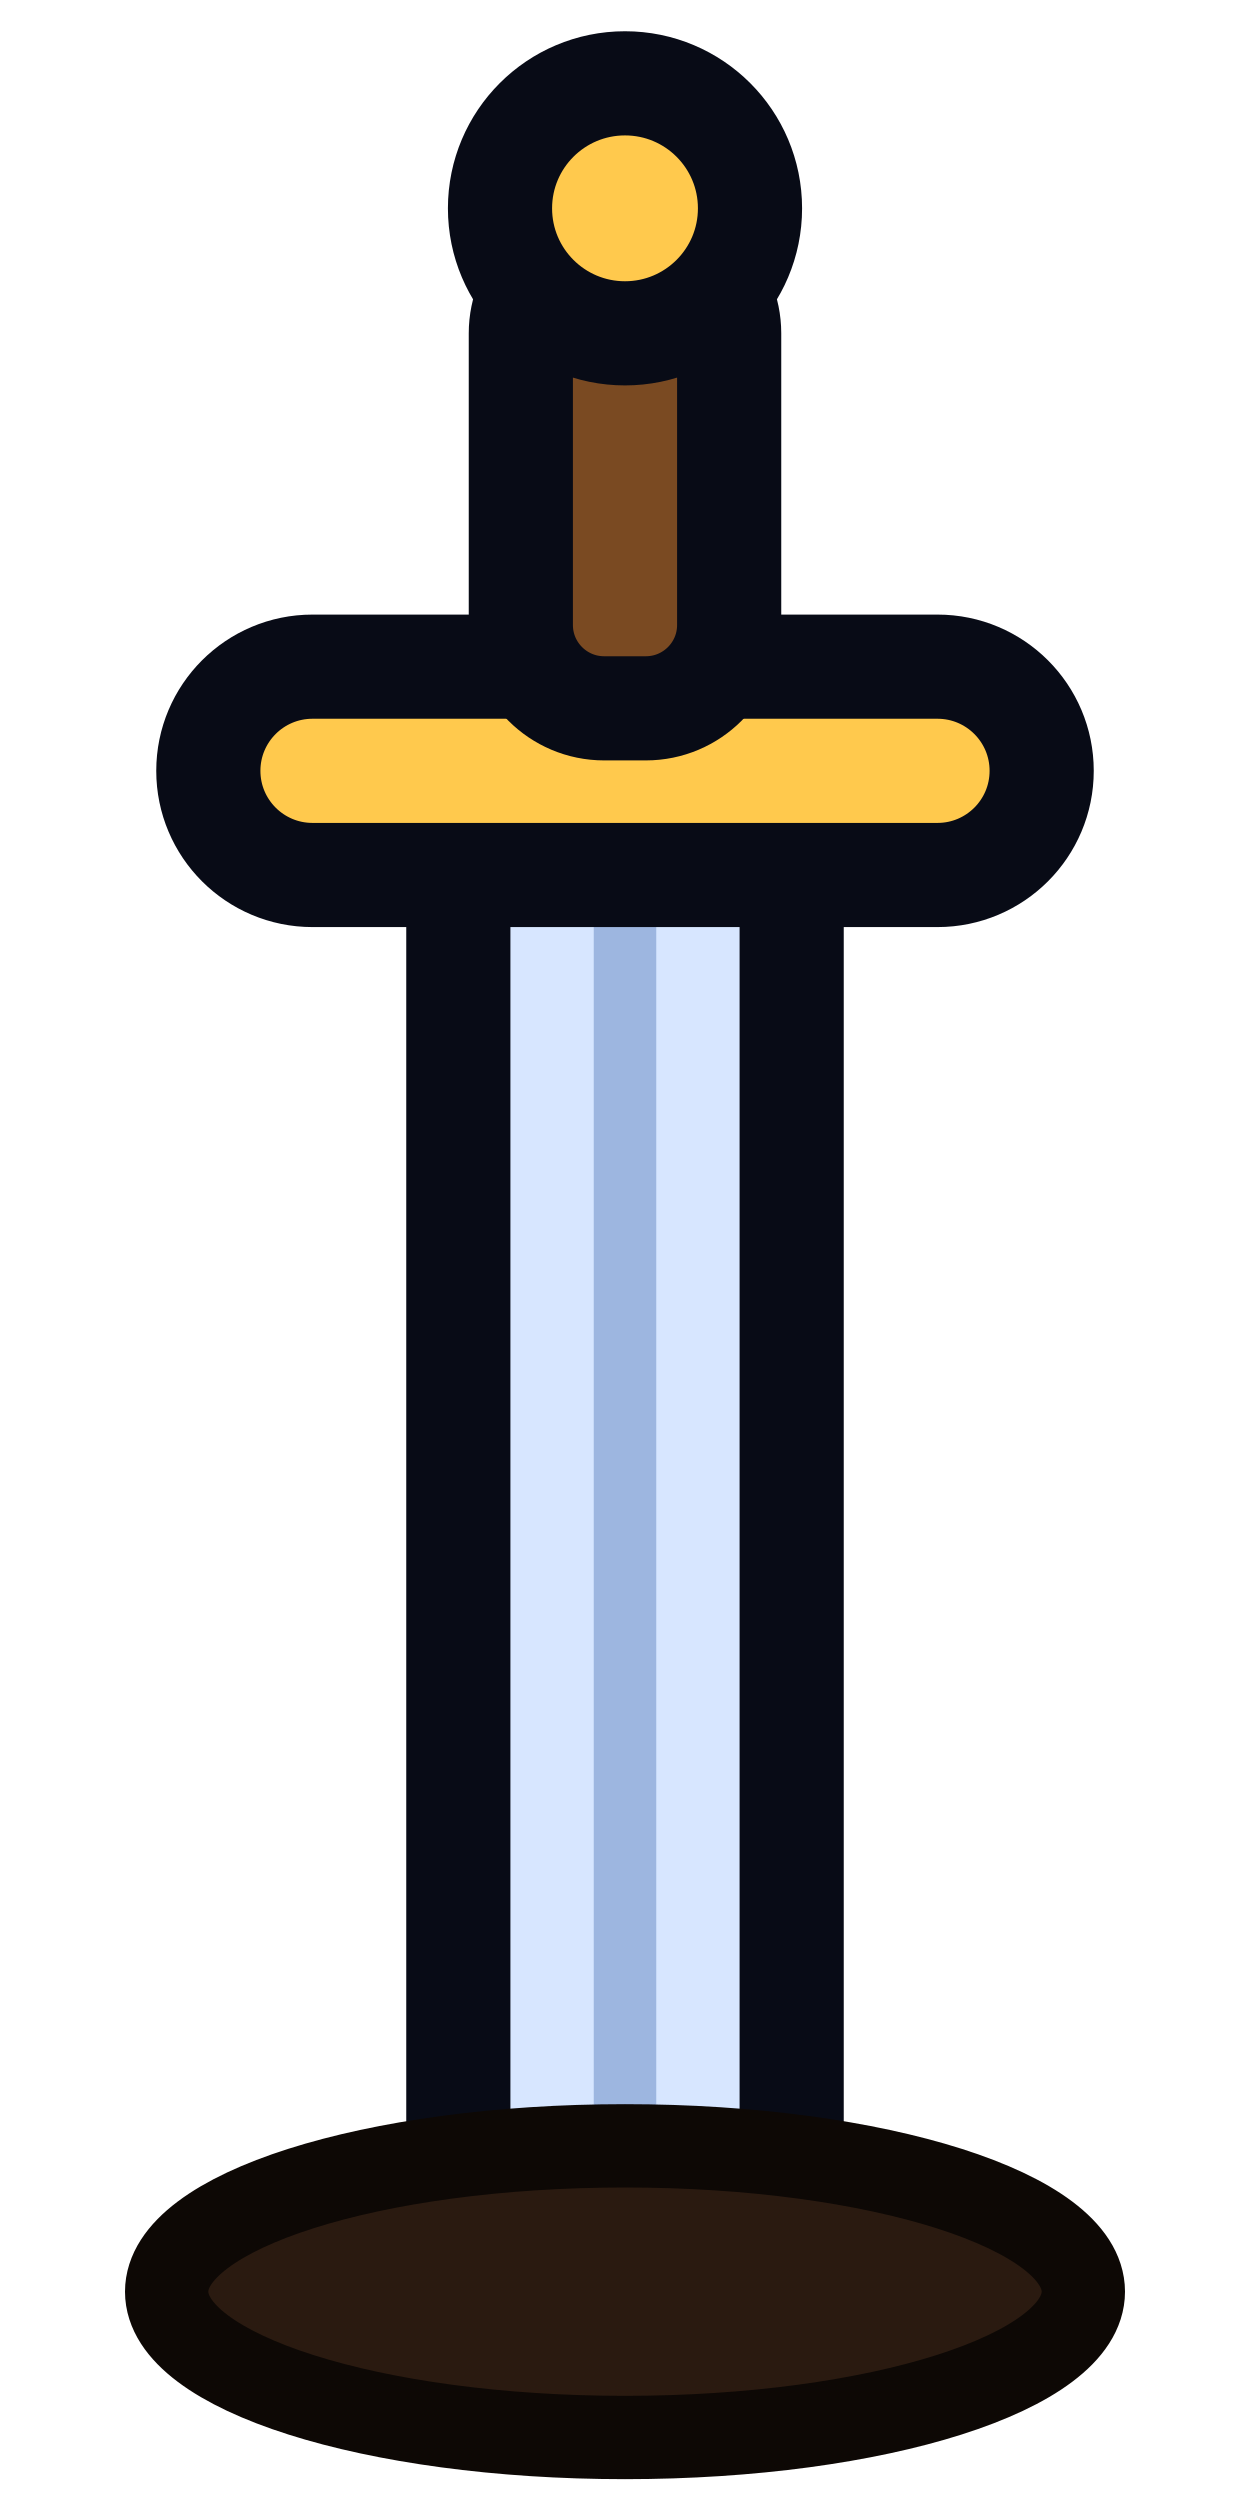
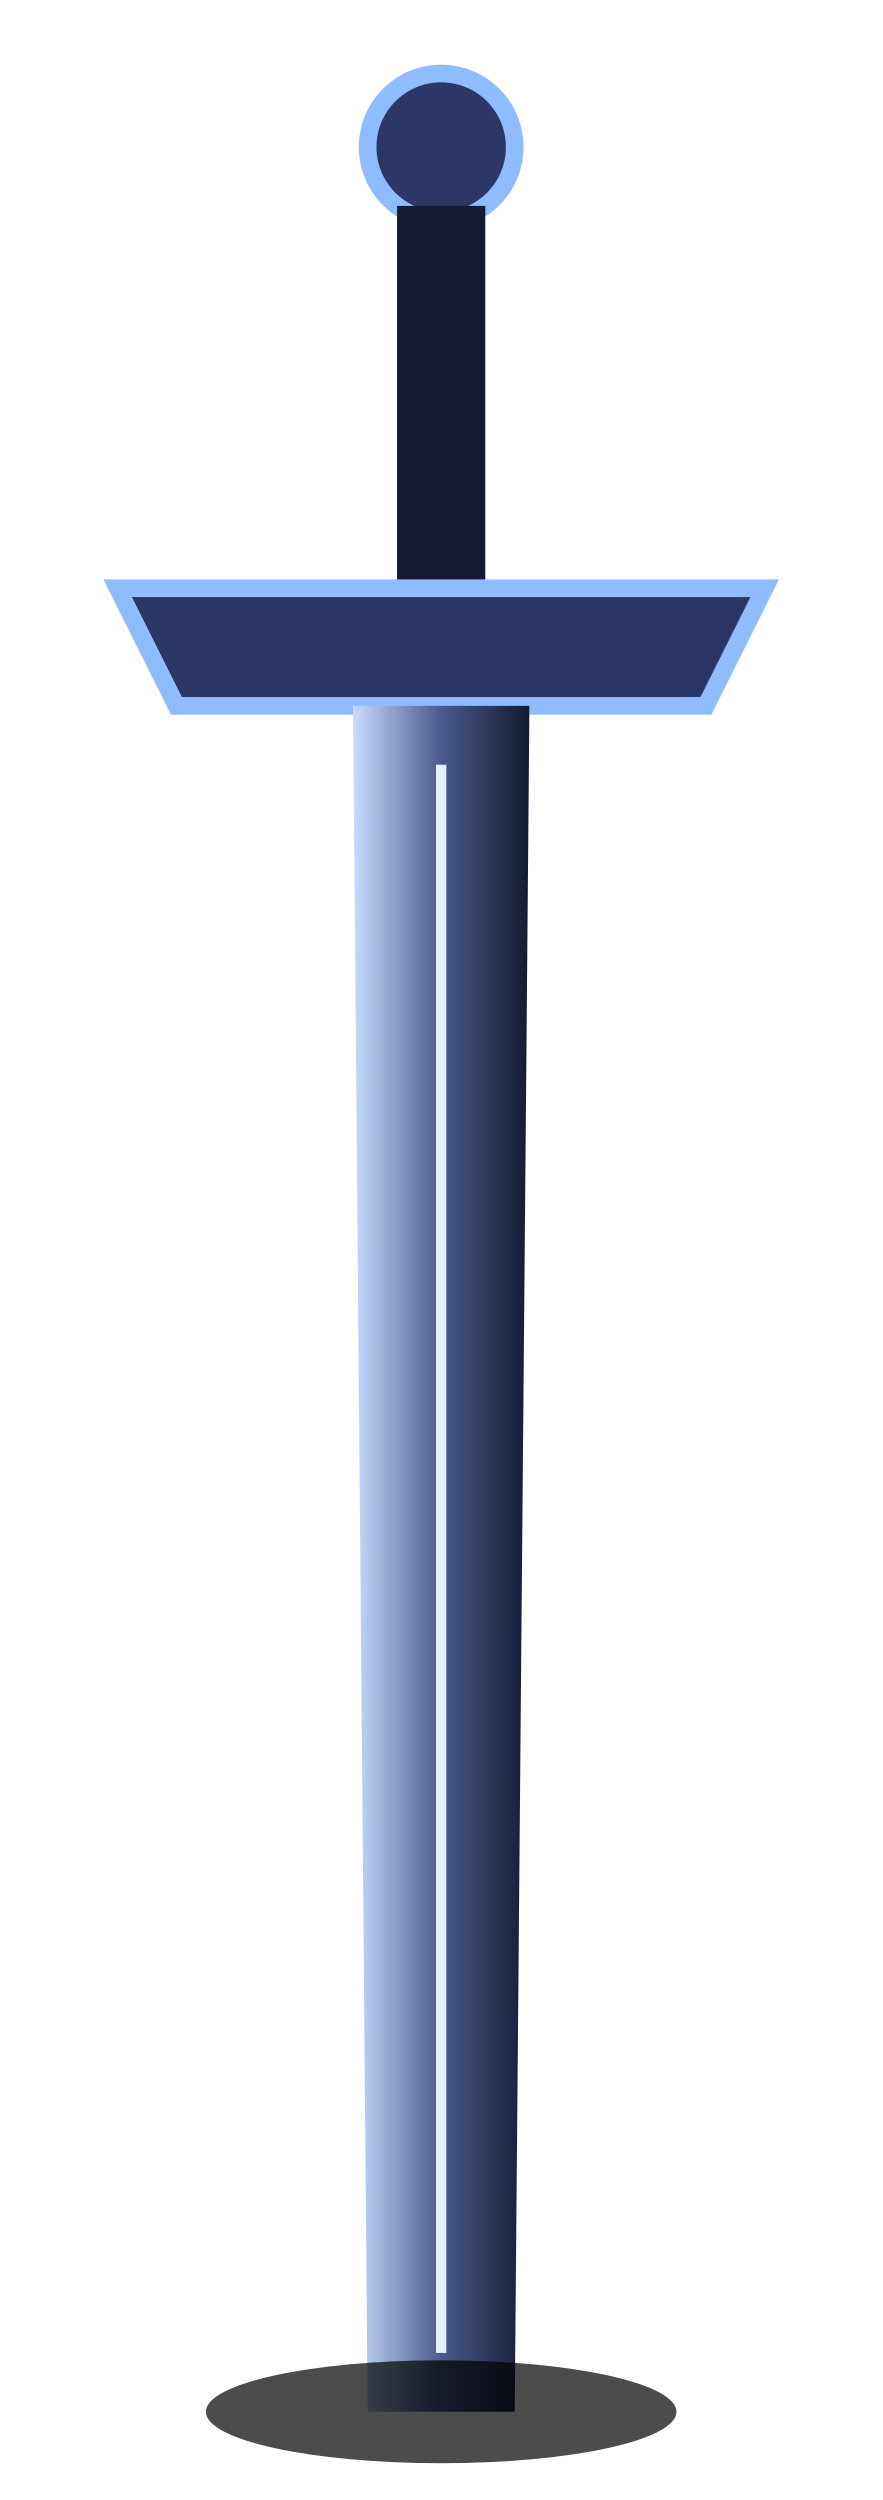
- <svg xmlns="http://www.w3.org/2000/svg" viewBox="0 0 60 120" width="60" height="120">
-   <g stroke="#080b16" stroke-width="5" stroke-linejoin="round">
-     <rect x="22" y="40" width="16" height="70" fill="#d7e6ff" />
-     <path d="M30 44 V108" stroke="#9db6e0" stroke-width="3" />
-     <rect x="10" y="32" width="40" height="10" rx="5" fill="#ffc94d" />
-     <rect x="25" y="12" width="10" height="22" rx="4" fill="#7a4a22" />
-     <circle cx="30" cy="10" r="6" fill="#ffc94d" />
-   </g>
-   <ellipse cx="30" cy="110" rx="22" ry="7" fill="#2a1a10" stroke="#0d0805" stroke-width="4" />
+ <svg xmlns="http://www.w3.org/2000/svg" viewBox="0 0 60 170" width="60" height="170">
+   <defs>
+     <linearGradient id="steel" x1="0" y1="0" x2="1" y2="0">
+       <stop offset="0" stop-color="#c9dcff" />
+       <stop offset="0.5" stop-color="#4a5a8c" />
+       <stop offset="1" stop-color="#141a33" />
+     </linearGradient>
+     <linearGradient id="haft" x1="0" y1="0" x2="1" y2="0">
+       <stop offset="0" stop-color="#5a6aa0" />
+       <stop offset="1" stop-color="#0b0f22" />
+     </linearGradient>
+     <filter id="glow" x="-200%" y="-200%" width="500%" height="500%">
+       <feGaussianBlur stdDeviation="2.2" />
+     </filter>
+   </defs>
+   <circle cx="30" cy="10" r="5" fill="#2b3766" stroke="#8fbcff" stroke-width="1.2" />
+   <rect x="27" y="14" width="6" height="26" fill="#141a33" />
+   <path d="M8 40 L52 40 L48 48 L12 48 Z" fill="#2b3766" stroke="#8fbcff" stroke-width="1.2" />
+   <path d="M24 48 L36 48 L35 164 L25 164 Z" fill="url(#steel)" />
+   <path d="M30 52 V160" stroke="#9fd0ff" stroke-width="1.8" filter="url(#glow)" />
+   <path d="M30 52 V160" stroke="#e4f1ff" stroke-width="0.7" />
+   <ellipse cx="30" cy="164" rx="16" ry="3.5" fill="#000" opacity="0.7" />
</svg>
